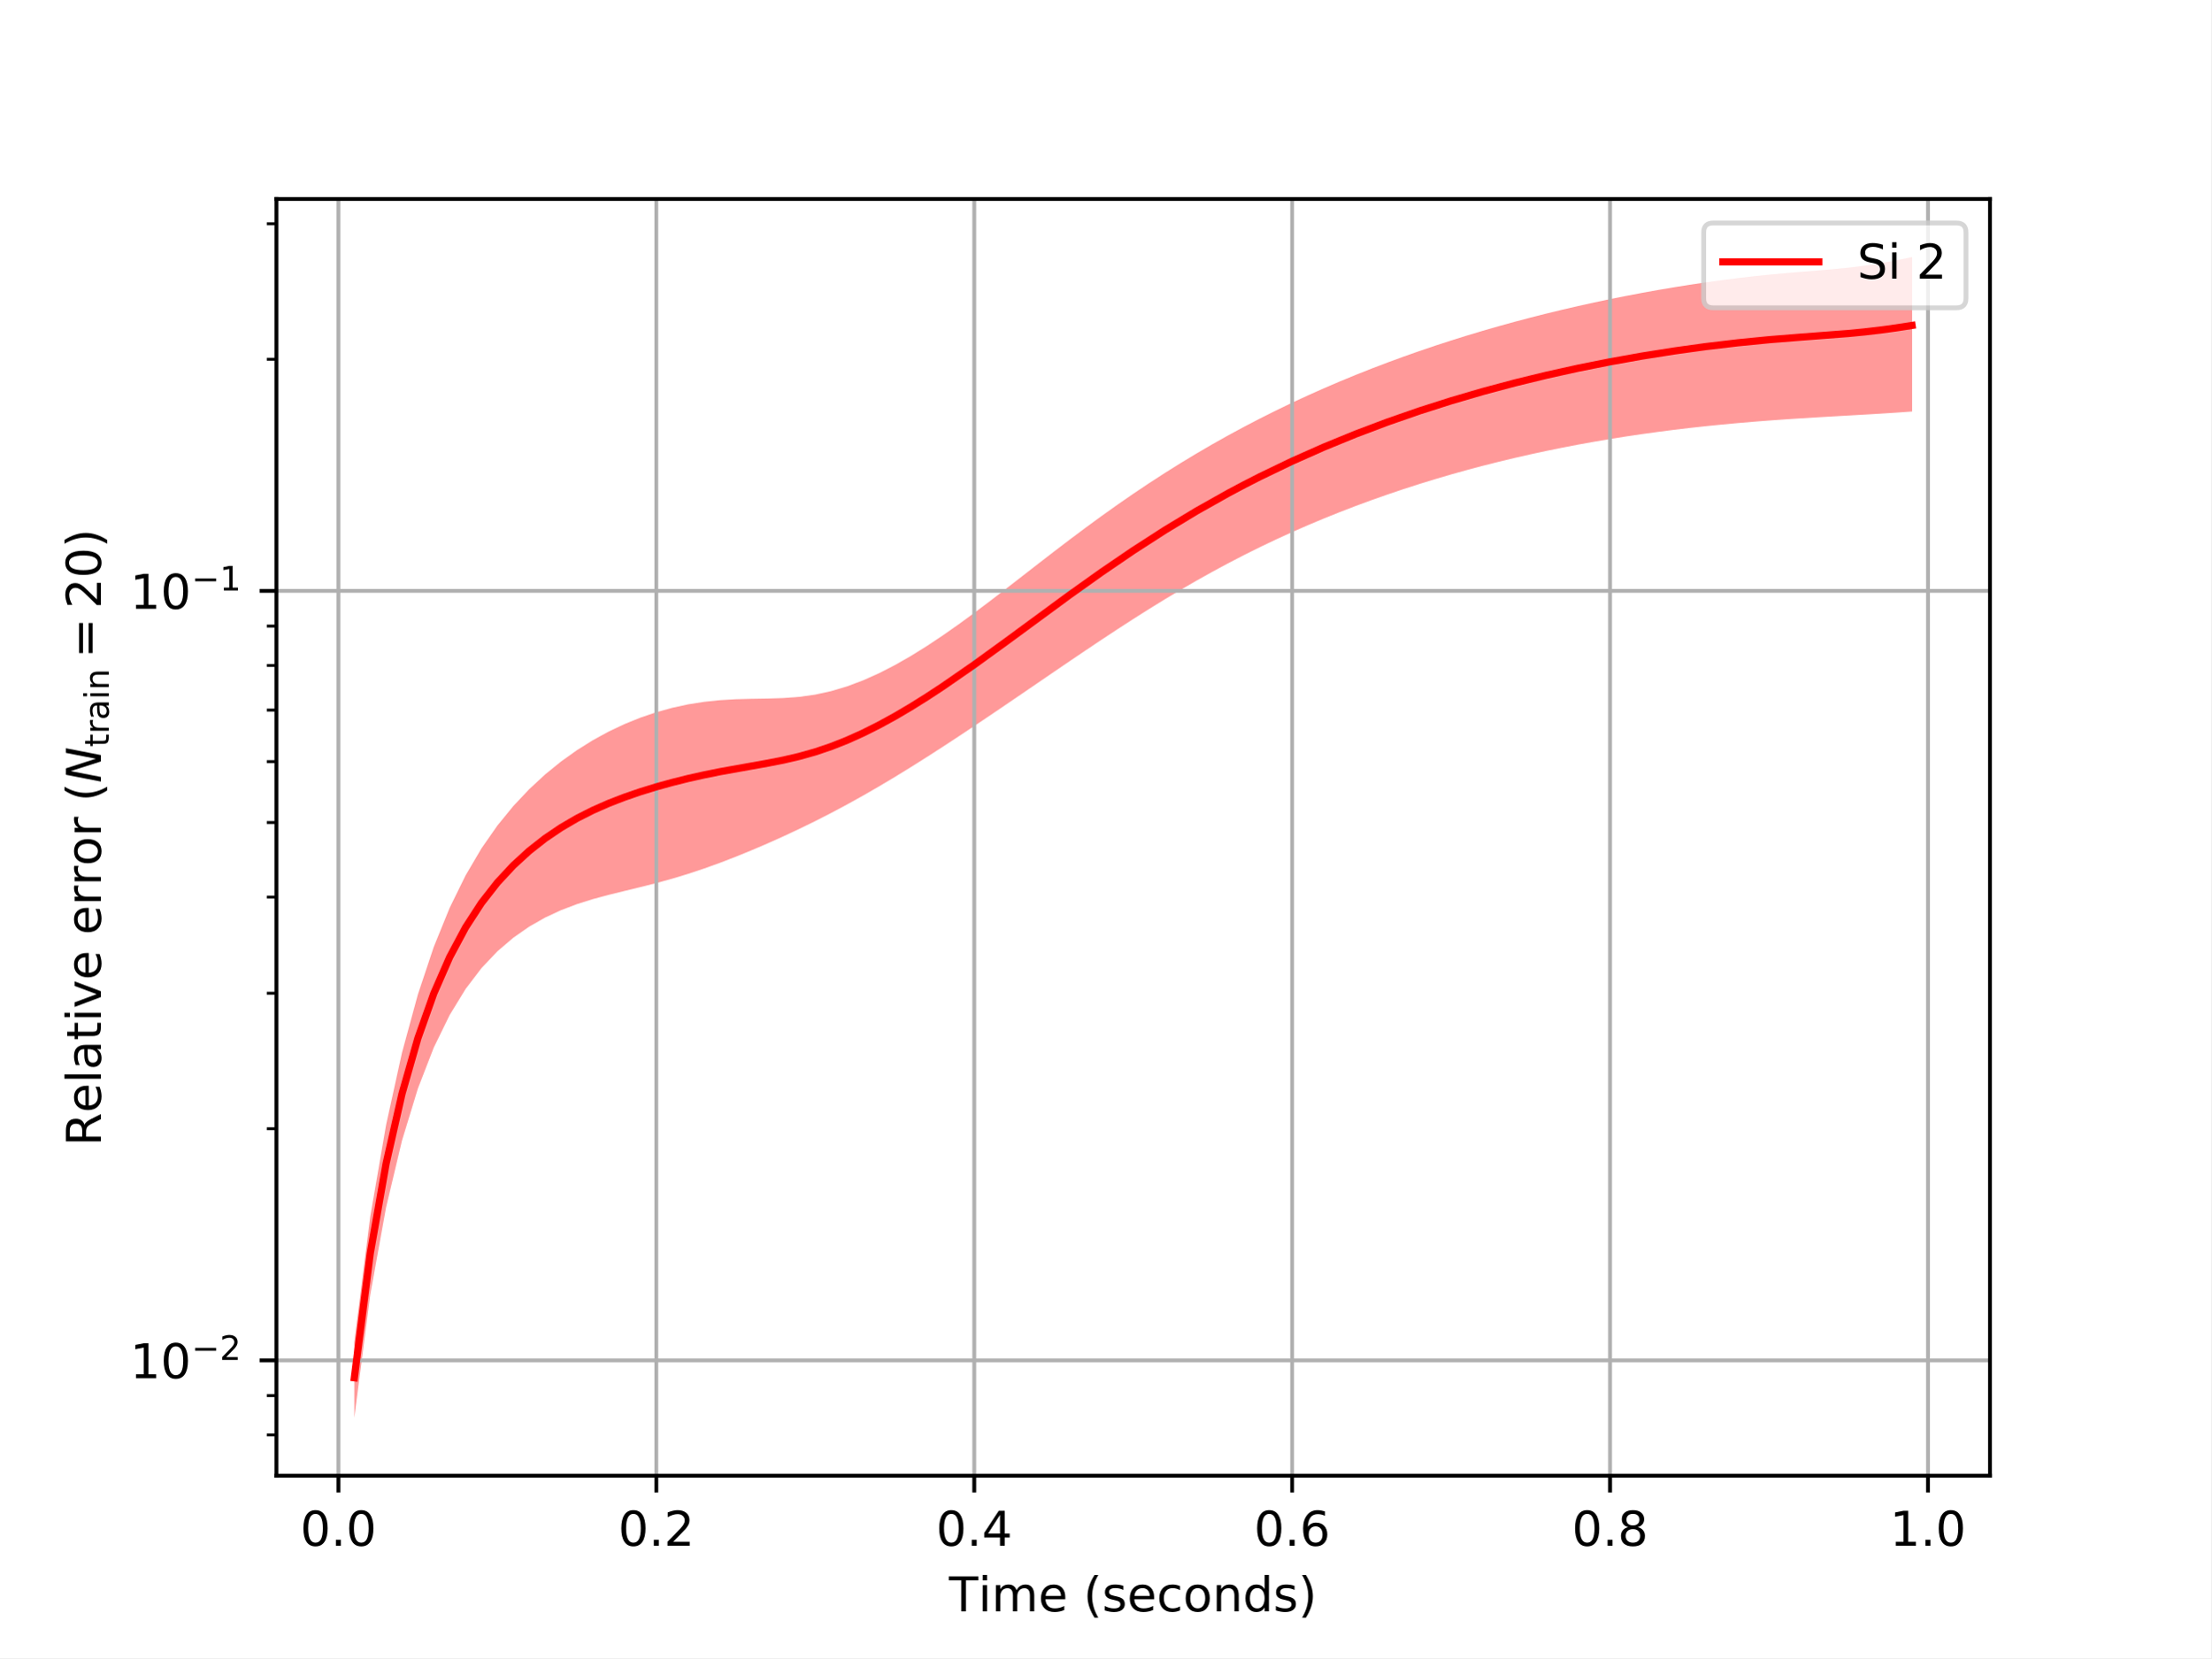
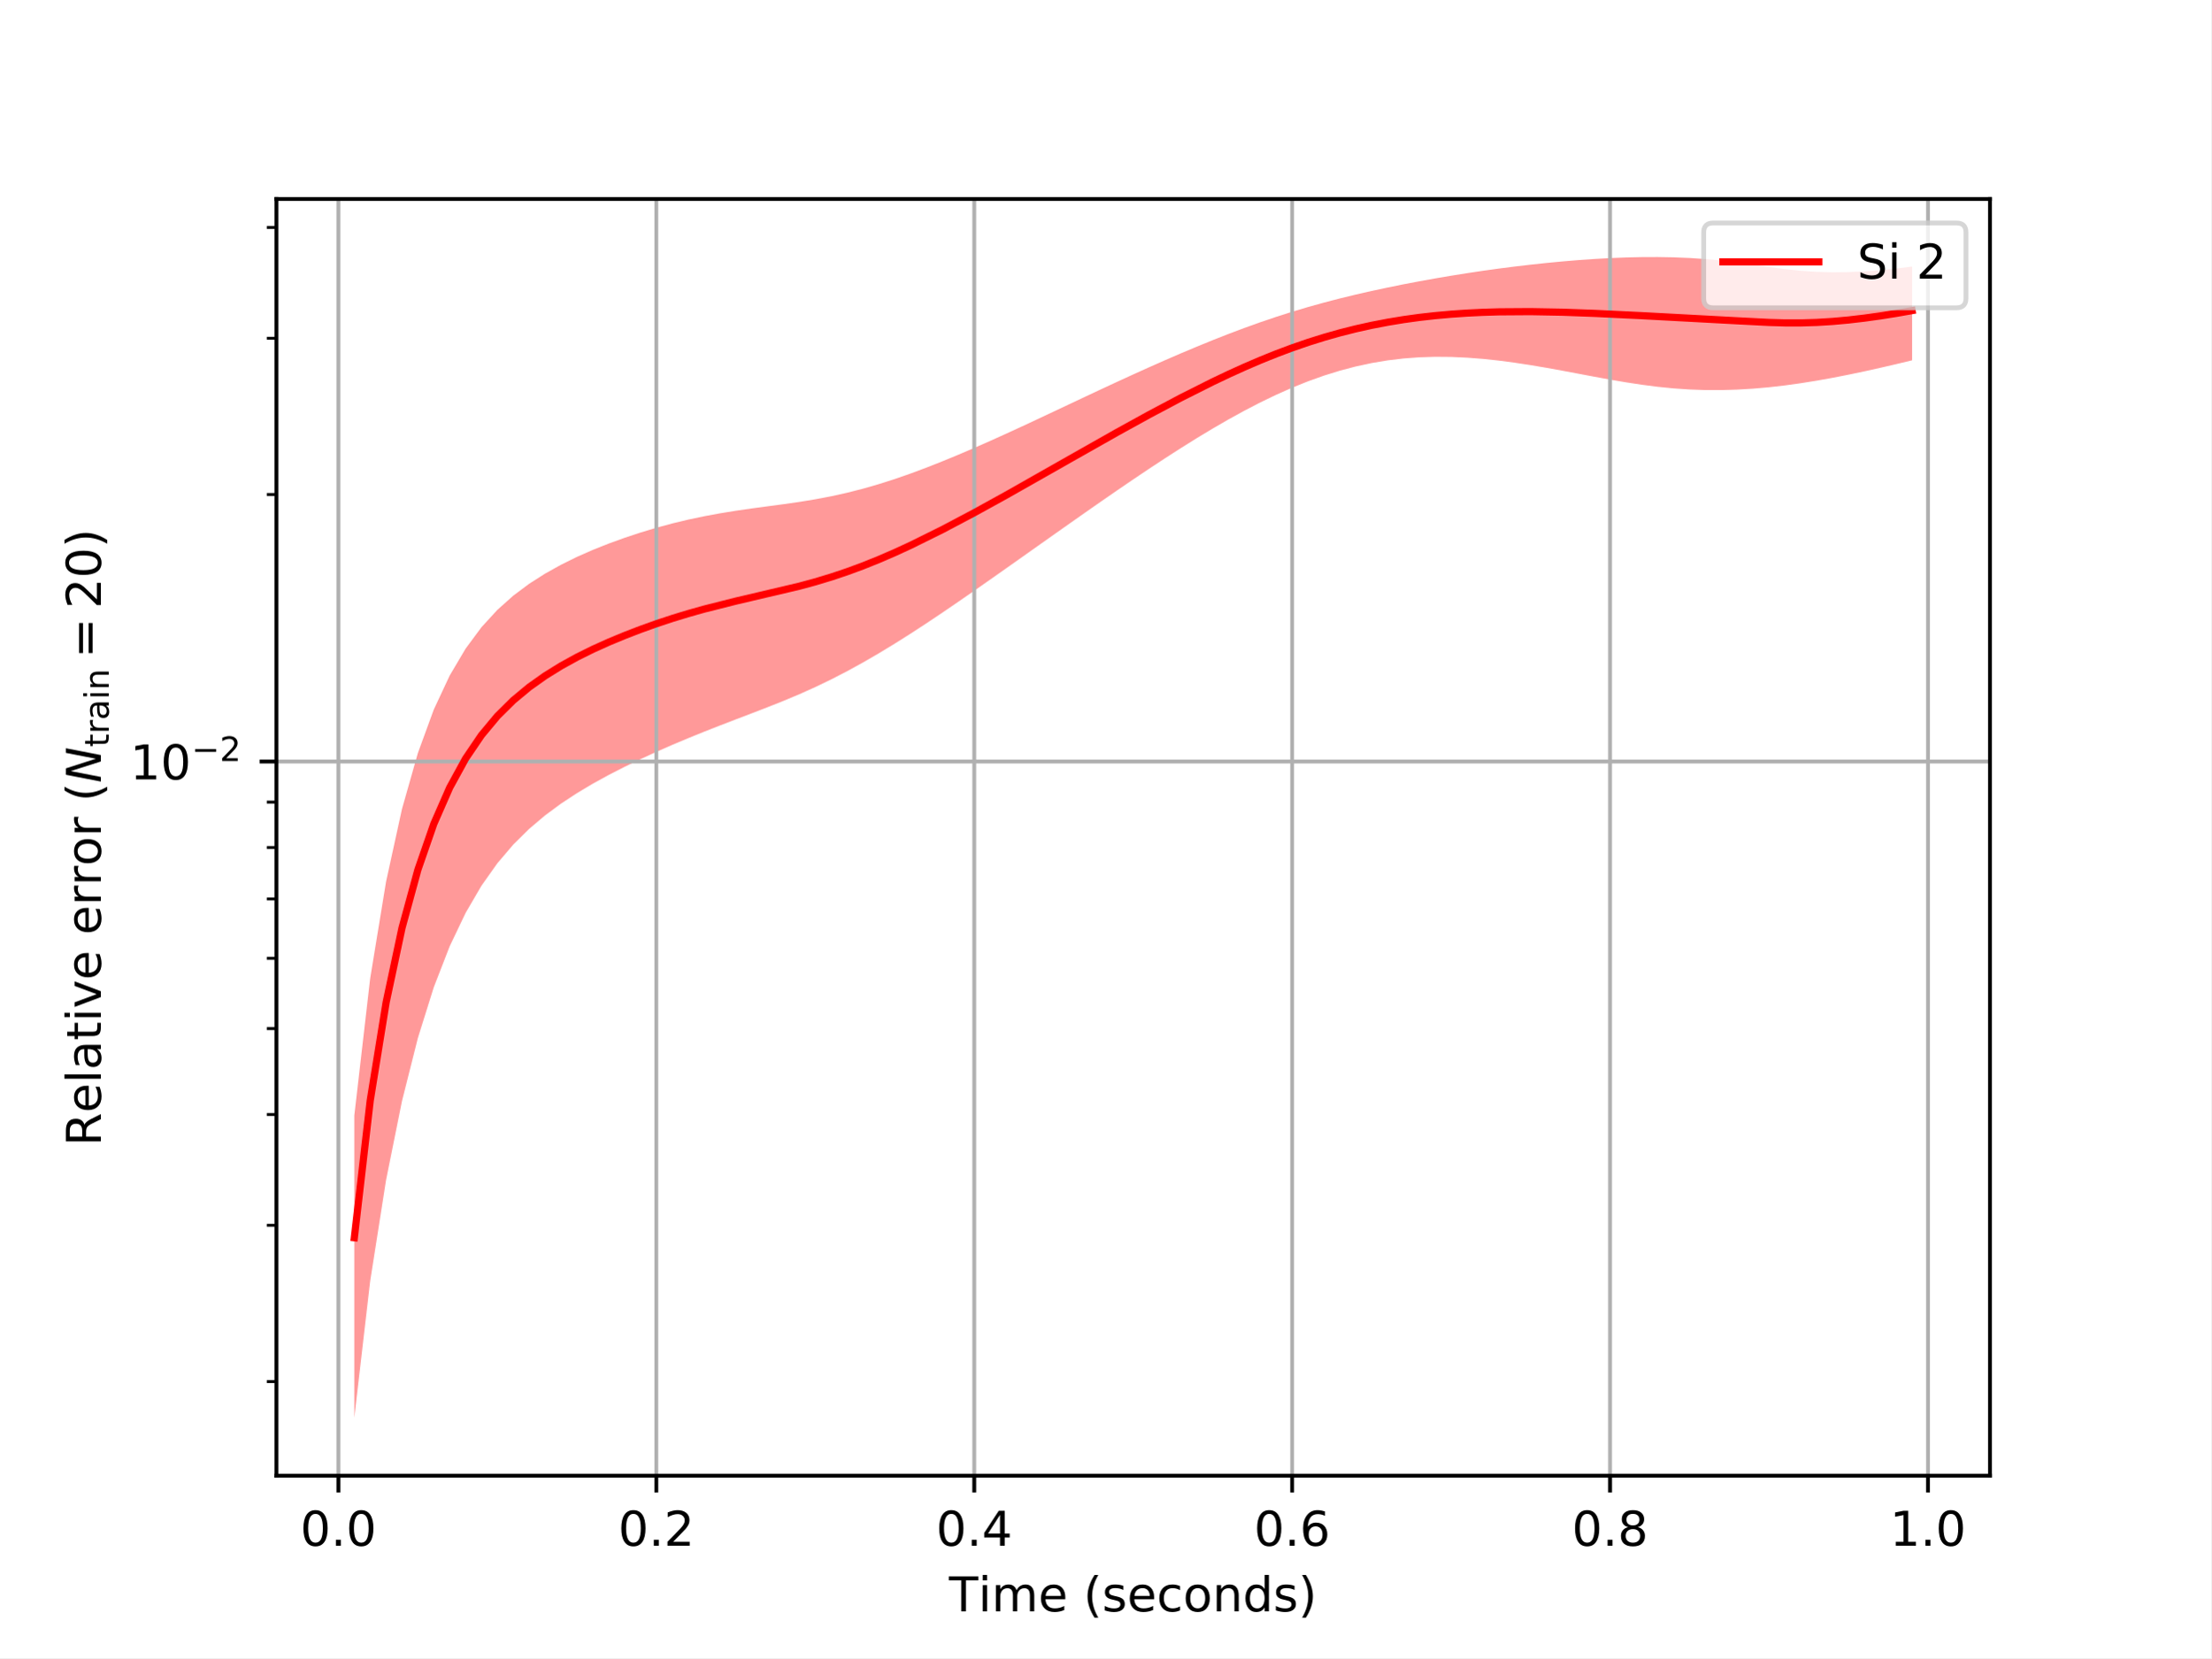
<svg xmlns="http://www.w3.org/2000/svg" xmlns:xlink="http://www.w3.org/1999/xlink" height="345.6pt" version="1.1" viewBox="0 0 460.8 345.6" width="460.8pt">
  <defs>
    <style type="text/css">
*{stroke-linecap:butt;stroke-linejoin:round;white-space:pre;}
  </style>
  </defs>
  <g id="figure_1">
    <g id="patch_1">
      <path d="M 0 345.6  L 460.8 345.6  L 460.8 0  L 0 0  z " style="fill:#ffffff;" />
    </g>
    <g id="axes_1">
      <g id="patch_2">
        <path d="M 57.6 307.584  L 414.72 307.584  L 414.72 41.472  L 57.6 41.472  z " style="fill:#ffffff;" />
      </g>
      <g id="PolyCollection_1">
-         <path clip-path="url(#p2fb3f6f9aa)" d="M 73.833 279.749  L 73.833 295.488  L 77.146 269.905  L 80.458 251.639  L 83.771 237.735  L 87.084 226.886  L 90.397 218.342  L 93.71 211.561  L 97.022 206.141  L 100.335 201.789  L 103.648 198.292  L 106.961 195.46  L 110.274 193.146  L 113.586 191.258  L 116.899 189.717  L 120.212 188.457  L 123.525 187.412  L 126.838 186.519  L 130.15 185.703  L 133.463 184.899  L 136.776 184.058  L 140.089 183.145  L 143.402 182.141  L 146.714 181.039  L 150.027 179.844  L 153.34 178.566  L 156.653 177.213  L 159.966 175.794  L 163.278 174.309  L 166.591 172.757  L 169.904 171.137  L 173.217 169.444  L 176.53 167.677  L 179.842 165.838  L 183.155 163.928  L 186.468 161.953  L 189.781 159.917  L 193.094 157.829  L 196.406 155.697  L 199.719 153.527  L 203.032 151.326  L 206.345 149.1  L 209.658 146.855  L 212.97 144.598  L 216.283 142.333  L 219.596 140.069  L 222.909 137.814  L 226.222 135.574  L 229.534 133.358  L 232.847 131.174  L 236.16 129.03  L 239.473 126.933  L 242.786 124.891  L 246.098 122.909  L 249.411 120.99  L 252.724 119.139  L 256.037 117.356  L 259.35 115.642  L 262.662 113.995  L 265.975 112.416  L 269.288 110.902  L 272.601 109.451  L 275.914 108.061  L 279.226 106.73  L 282.539 105.455  L 285.852 104.234  L 289.165 103.066  L 292.478 101.949  L 295.79 100.881  L 299.103 99.861  L 302.416 98.888  L 305.729 97.961  L 309.042 97.079  L 312.354 96.241  L 315.667 95.445  L 318.98 94.69  L 322.293 93.976  L 325.606 93.301  L 328.918 92.664  L 332.231 92.065  L 335.544 91.502  L 338.857 90.974  L 342.17 90.481  L 345.482 90.022  L 348.795 89.596  L 352.108 89.2  L 355.421 88.836  L 358.734 88.5  L 362.046 88.192  L 365.359 87.909  L 368.672 87.65  L 371.985 87.413  L 375.298 87.193  L 378.61 86.989  L 381.923 86.795  L 385.236 86.606  L 388.549 86.416  L 391.862 86.219  L 395.174 86.006  L 398.487 85.768  L 398.487 53.568  L 398.487 53.568  L 395.174 54.257  L 391.862 54.866  L 388.549 55.377  L 385.236 55.788  L 381.923 56.117  L 378.61 56.395  L 375.298 56.659  L 371.985 56.937  L 368.672 57.246  L 365.359 57.592  L 362.046 57.976  L 358.734 58.399  L 355.421 58.859  L 352.108 59.354  L 348.795 59.885  L 345.482 60.449  L 342.17 61.047  L 338.857 61.678  L 335.544 62.343  L 332.231 63.042  L 328.918 63.776  L 325.606 64.544  L 322.293 65.348  L 318.98 66.188  L 315.667 67.065  L 312.354 67.981  L 309.042 68.936  L 305.729 69.931  L 302.416 70.967  L 299.103 72.047  L 295.79 73.17  L 292.478 74.339  L 289.165 75.555  L 285.852 76.819  L 282.539 78.134  L 279.226 79.5  L 275.914 80.921  L 272.601 82.398  L 269.288 83.933  L 265.975 85.529  L 262.662 87.187  L 259.35 88.91  L 256.037 90.699  L 252.724 92.557  L 249.411 94.486  L 246.098 96.486  L 242.786 98.56  L 239.473 100.706  L 236.16 102.926  L 232.847 105.217  L 229.534 107.577  L 226.222 110  L 222.909 112.48  L 219.596 115.006  L 216.283 117.565  L 212.97 120.139  L 209.658 122.709  L 206.345 125.254  L 203.032 127.748  L 199.719 130.167  L 196.406 132.489  L 193.094 134.69  L 189.781 136.748  L 186.468 138.637  L 183.155 140.333  L 179.842 141.814  L 176.53 143.06  L 173.217 144.051  L 169.904 144.775  L 166.591 145.241  L 163.278 145.491  L 159.966 145.598  L 156.653 145.652  L 153.34 145.742  L 150.027 145.937  L 146.714 146.283  L 143.402 146.81  L 140.089 147.53  L 136.776 148.449  L 133.463 149.575  L 130.15 150.916  L 126.838 152.483  L 123.525 154.294  L 120.212 156.37  L 116.899 158.736  L 113.586 161.43  L 110.274 164.502  L 106.961 168.017  L 103.648 172.078  L 100.335 176.831  L 97.022 182.467  L 93.71 189.213  L 90.397 197.36  L 87.084 207.272  L 83.771 219.411  L 80.458 234.456  L 77.146 253.635  L 73.833 279.749  z " style="fill:#ff0000;fill-opacity:0.4;" />
+         <path clip-path="url(#p0aaa72777e)" d="M 73.833 232.53  L 73.833 295.488  L 77.146 266.995  L 80.458 245.926  L 83.771 229.491  L 87.084 216.347  L 90.397 205.775  L 93.71 197.239  L 97.022 190.296  L 100.335 184.613  L 103.648 179.931  L 106.961 176.04  L 110.274 172.764  L 113.586 169.958  L 116.899 167.51  L 120.212 165.329  L 123.525 163.351  L 126.838 161.532  L 130.15 159.834  L 133.463 158.233  L 136.776 156.71  L 140.089 155.257  L 143.402 153.864  L 146.714 152.52  L 150.027 151.218  L 153.34 149.944  L 156.653 148.679  L 159.966 147.402  L 163.278 146.083  L 166.591 144.692  L 169.904 143.206  L 173.217 141.61  L 176.53 139.901  L 179.842 138.082  L 183.155 136.161  L 186.468 134.15  L 189.781 132.058  L 193.094 129.897  L 196.406 127.68  L 199.719 125.417  L 203.032 123.123  L 206.345 120.805  L 209.658 118.473  L 212.97 116.134  L 216.283 113.791  L 219.596 111.449  L 222.909 109.111  L 226.222 106.785  L 229.534 104.474  L 232.847 102.185  L 236.16 99.926  L 239.473 97.701  L 242.786 95.52  L 246.098 93.391  L 249.411 91.322  L 252.724 89.325  L 256.037 87.409  L 259.35 85.586  L 262.662 83.87  L 265.975 82.272  L 269.288 80.803  L 272.601 79.472  L 275.914 78.288  L 279.226 77.256  L 282.539 76.383  L 285.852 75.669  L 289.165 75.114  L 292.478 74.715  L 295.79 74.467  L 299.103 74.363  L 302.416 74.392  L 305.729 74.542  L 309.042 74.801  L 312.354 75.156  L 315.667 75.594  L 318.98 76.1  L 322.293 76.661  L 325.606 77.262  L 328.918 77.885  L 332.231 78.511  L 335.544 79.118  L 338.857 79.685  L 342.17 80.191  L 345.482 80.618  L 348.795 80.951  L 352.108 81.178  L 355.421 81.295  L 358.734 81.301  L 362.046 81.202  L 365.359 81.004  L 368.672 80.711  L 371.985 80.331  L 375.298 79.869  L 378.61 79.336  L 381.923 78.741  L 385.236 78.091  L 388.549 77.395  L 391.862 76.66  L 395.174 75.891  L 398.487 75.095  L 398.487 55.556  L 398.487 55.556  L 395.174 55.971  L 391.862 56.31  L 388.549 56.561  L 385.236 56.712  L 381.923 56.748  L 378.61 56.657  L 375.298 56.433  L 371.985 56.083  L 368.672 55.639  L 365.359 55.156  L 362.046 54.695  L 358.734 54.299  L 355.421 53.988  L 352.108 53.765  L 348.795 53.627  L 345.482 53.568  L 342.17 53.58  L 338.857 53.655  L 335.544 53.789  L 332.231 53.976  L 328.918 54.211  L 325.606 54.489  L 322.293 54.806  L 318.98 55.16  L 315.667 55.55  L 312.354 55.976  L 309.042 56.437  L 305.729 56.934  L 302.416 57.464  L 299.103 58.028  L 295.79 58.625  L 292.478 59.258  L 289.165 59.928  L 285.852 60.639  L 282.539 61.395  L 279.226 62.202  L 275.914 63.065  L 272.601 63.989  L 269.288 64.978  L 265.975 66.034  L 262.662 67.157  L 259.35 68.345  L 256.037 69.594  L 252.724 70.897  L 249.411 72.249  L 246.098 73.645  L 242.786 75.08  L 239.473 76.547  L 236.16 78.043  L 232.847 79.562  L 229.534 81.1  L 226.222 82.653  L 222.909 84.214  L 219.596 85.777  L 216.283 87.334  L 212.97 88.879  L 209.658 90.403  L 206.345 91.899  L 203.032 93.359  L 199.719 94.776  L 196.406 96.143  L 193.094 97.451  L 189.781 98.689  L 186.468 99.843  L 183.155 100.901  L 179.842 101.855  L 176.53 102.699  L 173.217 103.434  L 169.904 104.065  L 166.591 104.609  L 163.278 105.086  L 159.966 105.528  L 156.653 105.971  L 153.34 106.452  L 150.027 106.994  L 146.714 107.607  L 143.402 108.306  L 140.089 109.102  L 136.776 110.002  L 133.463 111.002  L 130.15 112.1  L 126.838 113.299  L 123.525 114.617  L 120.212 116.08  L 116.899 117.717  L 113.586 119.562  L 110.274 121.676  L 106.961 124.152  L 103.648 127.114  L 100.335 130.729  L 97.022 135.205  L 93.71 140.81  L 90.397 147.898  L 87.084 156.953  L 83.771 168.61  L 80.458 183.738  L 77.146 203.906  L 73.833 232.53  z " style="fill:#ff0000;fill-opacity:0.4;" />
      </g>
      <g id="matplotlib.axis_1">
        <g id="xtick_1">
          <g id="line2d_1">
-             <path clip-path="url(#p2fb3f6f9aa)" d="M 70.52 307.584  L 70.52 41.472  " style="fill:none;stroke:#b0b0b0;stroke-linecap:square;stroke-width:0.8;" />
+             <path clip-path="url(#p0aaa72777e)" d="M 70.52 307.584  L 70.52 41.472  " style="fill:none;stroke:#b0b0b0;stroke-linecap:square;stroke-width:0.8;" />
          </g>
          <g id="line2d_2">
            <defs>
-               <path d="M 0 0  L 0 3.5  " id="mf5ecfab00b" style="stroke:#000000;stroke-width:0.8;" />
-             </defs>
-             <g>
-               <use style="stroke:#000000;stroke-width:0.8;" x="70.52" xlink:href="#mf5ecfab00b" y="307.584" />
+               <path d="M 0 0  L 0 3.5  " id="mc1d7252795" style="stroke:#000000;stroke-width:0.8;" />
+             </defs>
+             <g>
+               <use style="stroke:#000000;stroke-width:0.8;" x="70.52" xlink:href="#mc1d7252795" y="307.584" />
            </g>
          </g>
          <g id="text_1">
            <defs>
              <path d="M 31.781 66.406  Q 24.172 66.406 20.328 58.906  Q 16.5 51.422 16.5 36.375  Q 16.5 21.391 20.328 13.891  Q 24.172 6.391 31.781 6.391  Q 39.453 6.391 43.281 13.891  Q 47.125 21.391 47.125 36.375  Q 47.125 51.422 43.281 58.906  Q 39.453 66.406 31.781 66.406  z M 31.781 74.219  Q 44.047 74.219 50.516 64.516  Q 56.984 54.828 56.984 36.375  Q 56.984 17.969 50.516 8.266  Q 44.047 -1.422 31.781 -1.422  Q 19.531 -1.422 13.062 8.266  Q 6.594 17.969 6.594 36.375  Q 6.594 54.828 13.062 64.516  Q 19.531 74.219 31.781 74.219  z " id="DejaVuSans-48" />
              <path d="M 10.688 12.406  L 21 12.406  L 21 0  L 10.688 0  z " id="DejaVuSans-46" />
            </defs>
            <g transform="translate(62.56836 322.1824)scale(0.1 -0.1)">
              <use xlink:href="#DejaVuSans-48" />
              <use x="63.623" xlink:href="#DejaVuSans-46" />
              <use x="95.41" xlink:href="#DejaVuSans-48" />
            </g>
          </g>
        </g>
        <g id="xtick_2">
          <g id="line2d_3">
-             <path clip-path="url(#p2fb3f6f9aa)" d="M 136.776 307.584  L 136.776 41.472  " style="fill:none;stroke:#b0b0b0;stroke-linecap:square;stroke-width:0.8;" />
+             <path clip-path="url(#p0aaa72777e)" d="M 136.776 307.584  L 136.776 41.472  " style="fill:none;stroke:#b0b0b0;stroke-linecap:square;stroke-width:0.8;" />
          </g>
          <g id="line2d_4">
            <g>
-               <use style="stroke:#000000;stroke-width:0.8;" x="136.776" xlink:href="#mf5ecfab00b" y="307.584" />
+               <use style="stroke:#000000;stroke-width:0.8;" x="136.776" xlink:href="#mc1d7252795" y="307.584" />
            </g>
          </g>
          <g id="text_2">
            <defs>
              <path d="M 19.188 8.297  L 53.609 8.297  L 53.609 0  L 7.328 0  L 7.328 8.297  Q 12.938 14.109 22.625 23.891  Q 32.328 33.688 34.812 36.531  Q 39.547 41.844 41.422 45.531  Q 43.312 49.219 43.312 52.781  Q 43.312 58.594 39.234 62.25  Q 35.156 65.922 28.609 65.922  Q 23.969 65.922 18.812 64.312  Q 13.672 62.703 7.812 59.422  L 7.812 69.391  Q 13.766 71.781 18.938 73  Q 24.125 74.219 28.422 74.219  Q 39.75 74.219 46.484 68.547  Q 53.219 62.891 53.219 53.422  Q 53.219 48.922 51.531 44.891  Q 49.859 40.875 45.406 35.406  Q 44.188 33.984 37.641 27.219  Q 31.109 20.453 19.188 8.297  z " id="DejaVuSans-50" />
            </defs>
            <g transform="translate(128.8244 322.1824)scale(0.1 -0.1)">
              <use xlink:href="#DejaVuSans-48" />
              <use x="63.623" xlink:href="#DejaVuSans-46" />
              <use x="95.41" xlink:href="#DejaVuSans-50" />
            </g>
          </g>
        </g>
        <g id="xtick_3">
          <g id="line2d_5">
-             <path clip-path="url(#p2fb3f6f9aa)" d="M 203.032 307.584  L 203.032 41.472  " style="fill:none;stroke:#b0b0b0;stroke-linecap:square;stroke-width:0.8;" />
+             <path clip-path="url(#p0aaa72777e)" d="M 203.032 307.584  L 203.032 41.472  " style="fill:none;stroke:#b0b0b0;stroke-linecap:square;stroke-width:0.8;" />
          </g>
          <g id="line2d_6">
            <g>
-               <use style="stroke:#000000;stroke-width:0.8;" x="203.032" xlink:href="#mf5ecfab00b" y="307.584" />
+               <use style="stroke:#000000;stroke-width:0.8;" x="203.032" xlink:href="#mc1d7252795" y="307.584" />
            </g>
          </g>
          <g id="text_3">
            <defs>
              <path d="M 37.797 64.312  L 12.891 25.391  L 37.797 25.391  z M 35.203 72.906  L 47.609 72.906  L 47.609 25.391  L 58.016 25.391  L 58.016 17.188  L 47.609 17.188  L 47.609 0  L 37.797 0  L 37.797 17.188  L 4.891 17.188  L 4.891 26.703  z " id="DejaVuSans-52" />
            </defs>
            <g transform="translate(195.0804 322.1824)scale(0.1 -0.1)">
              <use xlink:href="#DejaVuSans-48" />
              <use x="63.623" xlink:href="#DejaVuSans-46" />
              <use x="95.41" xlink:href="#DejaVuSans-52" />
            </g>
          </g>
        </g>
        <g id="xtick_4">
          <g id="line2d_7">
-             <path clip-path="url(#p2fb3f6f9aa)" d="M 269.288 307.584  L 269.288 41.472  " style="fill:none;stroke:#b0b0b0;stroke-linecap:square;stroke-width:0.8;" />
+             <path clip-path="url(#p0aaa72777e)" d="M 269.288 307.584  L 269.288 41.472  " style="fill:none;stroke:#b0b0b0;stroke-linecap:square;stroke-width:0.8;" />
          </g>
          <g id="line2d_8">
            <g>
-               <use style="stroke:#000000;stroke-width:0.8;" x="269.288" xlink:href="#mf5ecfab00b" y="307.584" />
+               <use style="stroke:#000000;stroke-width:0.8;" x="269.288" xlink:href="#mc1d7252795" y="307.584" />
            </g>
          </g>
          <g id="text_4">
            <defs>
              <path d="M 33.016 40.375  Q 26.375 40.375 22.484 35.828  Q 18.609 31.297 18.609 23.391  Q 18.609 15.531 22.484 10.953  Q 26.375 6.391 33.016 6.391  Q 39.656 6.391 43.531 10.953  Q 47.406 15.531 47.406 23.391  Q 47.406 31.297 43.531 35.828  Q 39.656 40.375 33.016 40.375  z M 52.594 71.297  L 52.594 62.312  Q 48.875 64.062 45.094 64.984  Q 41.312 65.922 37.594 65.922  Q 27.828 65.922 22.672 59.328  Q 17.531 52.734 16.797 39.406  Q 19.672 43.656 24.016 45.922  Q 28.375 48.188 33.594 48.188  Q 44.578 48.188 50.953 41.516  Q 57.328 34.859 57.328 23.391  Q 57.328 12.156 50.688 5.359  Q 44.047 -1.422 33.016 -1.422  Q 20.359 -1.422 13.672 8.266  Q 6.984 17.969 6.984 36.375  Q 6.984 53.656 15.188 63.938  Q 23.391 74.219 37.203 74.219  Q 40.922 74.219 44.703 73.484  Q 48.484 72.75 52.594 71.297  z " id="DejaVuSans-54" />
            </defs>
            <g transform="translate(261.3365 322.1824)scale(0.1 -0.1)">
              <use xlink:href="#DejaVuSans-48" />
              <use x="63.623" xlink:href="#DejaVuSans-46" />
              <use x="95.41" xlink:href="#DejaVuSans-54" />
            </g>
          </g>
        </g>
        <g id="xtick_5">
          <g id="line2d_9">
-             <path clip-path="url(#p2fb3f6f9aa)" d="M 335.544 307.584  L 335.544 41.472  " style="fill:none;stroke:#b0b0b0;stroke-linecap:square;stroke-width:0.8;" />
+             <path clip-path="url(#p0aaa72777e)" d="M 335.544 307.584  L 335.544 41.472  " style="fill:none;stroke:#b0b0b0;stroke-linecap:square;stroke-width:0.8;" />
          </g>
          <g id="line2d_10">
            <g>
-               <use style="stroke:#000000;stroke-width:0.8;" x="335.544" xlink:href="#mf5ecfab00b" y="307.584" />
+               <use style="stroke:#000000;stroke-width:0.8;" x="335.544" xlink:href="#mc1d7252795" y="307.584" />
            </g>
          </g>
          <g id="text_5">
            <defs>
              <path d="M 31.781 34.625  Q 24.75 34.625 20.719 30.859  Q 16.703 27.094 16.703 20.516  Q 16.703 13.922 20.719 10.156  Q 24.75 6.391 31.781 6.391  Q 38.812 6.391 42.859 10.172  Q 46.922 13.969 46.922 20.516  Q 46.922 27.094 42.891 30.859  Q 38.875 34.625 31.781 34.625  z M 21.922 38.812  Q 15.578 40.375 12.031 44.719  Q 8.5 49.078 8.5 55.328  Q 8.5 64.062 14.719 69.141  Q 20.953 74.219 31.781 74.219  Q 42.672 74.219 48.875 69.141  Q 55.078 64.062 55.078 55.328  Q 55.078 49.078 51.531 44.719  Q 48 40.375 41.703 38.812  Q 48.828 37.156 52.797 32.312  Q 56.781 27.484 56.781 20.516  Q 56.781 9.906 50.312 4.234  Q 43.844 -1.422 31.781 -1.422  Q 19.734 -1.422 13.25 4.234  Q 6.781 9.906 6.781 20.516  Q 6.781 27.484 10.781 32.312  Q 14.797 37.156 21.922 38.812  z M 18.312 54.391  Q 18.312 48.734 21.844 45.562  Q 25.391 42.391 31.781 42.391  Q 38.141 42.391 41.719 45.562  Q 45.312 48.734 45.312 54.391  Q 45.312 60.062 41.719 63.234  Q 38.141 66.406 31.781 66.406  Q 25.391 66.406 21.844 63.234  Q 18.312 60.062 18.312 54.391  z " id="DejaVuSans-56" />
            </defs>
            <g transform="translate(327.5925 322.1824)scale(0.1 -0.1)">
              <use xlink:href="#DejaVuSans-48" />
              <use x="63.623" xlink:href="#DejaVuSans-46" />
              <use x="95.41" xlink:href="#DejaVuSans-56" />
            </g>
          </g>
        </g>
        <g id="xtick_6">
          <g id="line2d_11">
-             <path clip-path="url(#p2fb3f6f9aa)" d="M 401.8 307.584  L 401.8 41.472  " style="fill:none;stroke:#b0b0b0;stroke-linecap:square;stroke-width:0.8;" />
+             <path clip-path="url(#p0aaa72777e)" d="M 401.8 307.584  L 401.8 41.472  " style="fill:none;stroke:#b0b0b0;stroke-linecap:square;stroke-width:0.8;" />
          </g>
          <g id="line2d_12">
            <g>
-               <use style="stroke:#000000;stroke-width:0.8;" x="401.8" xlink:href="#mf5ecfab00b" y="307.584" />
+               <use style="stroke:#000000;stroke-width:0.8;" x="401.8" xlink:href="#mc1d7252795" y="307.584" />
            </g>
          </g>
          <g id="text_6">
            <defs>
              <path d="M 12.406 8.297  L 28.516 8.297  L 28.516 63.922  L 10.984 60.406  L 10.984 69.391  L 28.422 72.906  L 38.281 72.906  L 38.281 8.297  L 54.391 8.297  L 54.391 0  L 12.406 0  z " id="DejaVuSans-49" />
            </defs>
            <g transform="translate(393.8485 322.1824)scale(0.1 -0.1)">
              <use xlink:href="#DejaVuSans-49" />
              <use x="63.623" xlink:href="#DejaVuSans-46" />
              <use x="95.41" xlink:href="#DejaVuSans-48" />
            </g>
          </g>
        </g>
        <g id="text_7">
          <defs>
            <path d="M -0.297 72.906  L 61.375 72.906  L 61.375 64.594  L 35.5 64.594  L 35.5 0  L 25.594 0  L 25.594 64.594  L -0.297 64.594  z " id="DejaVuSans-84" />
            <path d="M 9.422 54.688  L 18.406 54.688  L 18.406 0  L 9.422 0  z M 9.422 75.984  L 18.406 75.984  L 18.406 64.594  L 9.422 64.594  z " id="DejaVuSans-105" />
            <path d="M 52 44.188  Q 55.375 50.25 60.062 53.125  Q 64.75 56 71.094 56  Q 79.641 56 84.281 50.016  Q 88.922 44.047 88.922 33.016  L 88.922 0  L 79.891 0  L 79.891 32.719  Q 79.891 40.578 77.094 44.375  Q 74.312 48.188 68.609 48.188  Q 61.625 48.188 57.562 43.547  Q 53.516 38.922 53.516 30.906  L 53.516 0  L 44.484 0  L 44.484 32.719  Q 44.484 40.625 41.703 44.406  Q 38.922 48.188 33.109 48.188  Q 26.219 48.188 22.156 43.531  Q 18.109 38.875 18.109 30.906  L 18.109 0  L 9.078 0  L 9.078 54.688  L 18.109 54.688  L 18.109 46.188  Q 21.188 51.219 25.484 53.609  Q 29.781 56 35.688 56  Q 41.656 56 45.828 52.969  Q 50 49.953 52 44.188  z " id="DejaVuSans-109" />
            <path d="M 56.203 29.594  L 56.203 25.203  L 14.891 25.203  Q 15.484 15.922 20.484 11.062  Q 25.484 6.203 34.422 6.203  Q 39.594 6.203 44.453 7.469  Q 49.312 8.734 54.109 11.281  L 54.109 2.781  Q 49.266 0.734 44.188 -0.344  Q 39.109 -1.422 33.891 -1.422  Q 20.797 -1.422 13.156 6.188  Q 5.516 13.812 5.516 26.812  Q 5.516 40.234 12.766 48.109  Q 20.016 56 32.328 56  Q 43.359 56 49.781 48.891  Q 56.203 41.797 56.203 29.594  z M 47.219 32.234  Q 47.125 39.594 43.094 43.984  Q 39.062 48.391 32.422 48.391  Q 24.906 48.391 20.391 44.141  Q 15.875 39.891 15.188 32.172  z " id="DejaVuSans-101" />
            <path d="M 31 75.875  Q 24.469 64.656 21.281 53.656  Q 18.109 42.672 18.109 31.391  Q 18.109 20.125 21.312 9.062  Q 24.516 -2 31 -13.188  L 23.188 -13.188  Q 15.875 -1.703 12.234 9.375  Q 8.594 20.453 8.594 31.391  Q 8.594 42.281 12.203 53.312  Q 15.828 64.359 23.188 75.875  z " id="DejaVuSans-40" />
            <path d="M 44.281 53.078  L 44.281 44.578  Q 40.484 46.531 36.375 47.5  Q 32.281 48.484 27.875 48.484  Q 21.188 48.484 17.844 46.438  Q 14.5 44.391 14.5 40.281  Q 14.5 37.156 16.891 35.375  Q 19.281 33.594 26.516 31.984  L 29.594 31.297  Q 39.156 29.25 43.188 25.516  Q 47.219 21.781 47.219 15.094  Q 47.219 7.469 41.188 3.016  Q 35.156 -1.422 24.609 -1.422  Q 20.219 -1.422 15.453 -0.562  Q 10.688 0.297 5.422 2  L 5.422 11.281  Q 10.406 8.688 15.234 7.391  Q 20.062 6.109 24.812 6.109  Q 31.156 6.109 34.562 8.281  Q 37.984 10.453 37.984 14.406  Q 37.984 18.062 35.516 20.016  Q 33.062 21.969 24.703 23.781  L 21.578 24.516  Q 13.234 26.266 9.516 29.906  Q 5.812 33.547 5.812 39.891  Q 5.812 47.609 11.281 51.797  Q 16.75 56 26.812 56  Q 31.781 56 36.172 55.266  Q 40.578 54.547 44.281 53.078  z " id="DejaVuSans-115" />
            <path d="M 48.781 52.594  L 48.781 44.188  Q 44.969 46.297 41.141 47.344  Q 37.312 48.391 33.406 48.391  Q 24.656 48.391 19.812 42.844  Q 14.984 37.312 14.984 27.297  Q 14.984 17.281 19.812 11.734  Q 24.656 6.203 33.406 6.203  Q 37.312 6.203 41.141 7.25  Q 44.969 8.297 48.781 10.406  L 48.781 2.094  Q 45.016 0.344 40.984 -0.531  Q 36.969 -1.422 32.422 -1.422  Q 20.062 -1.422 12.781 6.344  Q 5.516 14.109 5.516 27.297  Q 5.516 40.672 12.859 48.328  Q 20.219 56 33.016 56  Q 37.156 56 41.109 55.141  Q 45.062 54.297 48.781 52.594  z " id="DejaVuSans-99" />
            <path d="M 30.609 48.391  Q 23.391 48.391 19.188 42.75  Q 14.984 37.109 14.984 27.297  Q 14.984 17.484 19.156 11.844  Q 23.344 6.203 30.609 6.203  Q 37.797 6.203 41.984 11.859  Q 46.188 17.531 46.188 27.297  Q 46.188 37.016 41.984 42.703  Q 37.797 48.391 30.609 48.391  z M 30.609 56  Q 42.328 56 49.016 48.375  Q 55.719 40.766 55.719 27.297  Q 55.719 13.875 49.016 6.219  Q 42.328 -1.422 30.609 -1.422  Q 18.844 -1.422 12.172 6.219  Q 5.516 13.875 5.516 27.297  Q 5.516 40.766 12.172 48.375  Q 18.844 56 30.609 56  z " id="DejaVuSans-111" />
            <path d="M 54.891 33.016  L 54.891 0  L 45.906 0  L 45.906 32.719  Q 45.906 40.484 42.875 44.328  Q 39.844 48.188 33.797 48.188  Q 26.516 48.188 22.312 43.547  Q 18.109 38.922 18.109 30.906  L 18.109 0  L 9.078 0  L 9.078 54.688  L 18.109 54.688  L 18.109 46.188  Q 21.344 51.125 25.703 53.562  Q 30.078 56 35.797 56  Q 45.219 56 50.047 50.172  Q 54.891 44.344 54.891 33.016  z " id="DejaVuSans-110" />
            <path d="M 45.406 46.391  L 45.406 75.984  L 54.391 75.984  L 54.391 0  L 45.406 0  L 45.406 8.203  Q 42.578 3.328 38.25 0.953  Q 33.938 -1.422 27.875 -1.422  Q 17.969 -1.422 11.734 6.484  Q 5.516 14.406 5.516 27.297  Q 5.516 40.188 11.734 48.094  Q 17.969 56 27.875 56  Q 33.938 56 38.25 53.625  Q 42.578 51.266 45.406 46.391  z M 14.797 27.297  Q 14.797 17.391 18.875 11.75  Q 22.953 6.109 30.078 6.109  Q 37.203 6.109 41.297 11.75  Q 45.406 17.391 45.406 27.297  Q 45.406 37.203 41.297 42.844  Q 37.203 48.484 30.078 48.484  Q 22.953 48.484 18.875 42.844  Q 14.797 37.203 14.797 27.297  z " id="DejaVuSans-100" />
            <path d="M 8.016 75.875  L 15.828 75.875  Q 23.141 64.359 26.781 53.312  Q 30.422 42.281 30.422 31.391  Q 30.422 20.453 26.781 9.375  Q 23.141 -1.703 15.828 -13.188  L 8.016 -13.188  Q 14.5 -2 17.703 9.062  Q 20.906 20.125 20.906 31.391  Q 20.906 42.672 17.703 53.656  Q 14.5 64.656 8.016 75.875  z " id="DejaVuSans-41" />
          </defs>
          <g transform="translate(197.76 335.8606)scale(0.1 -0.1)">
            <use transform="translate(0 0.015625)" xlink:href="#DejaVuSans-84" />
            <use transform="translate(61.08398 0.015625)" xlink:href="#DejaVuSans-105" />
            <use transform="translate(88.86719 0.015625)" xlink:href="#DejaVuSans-109" />
            <use transform="translate(186.2793 0.015625)" xlink:href="#DejaVuSans-101" />
            <use transform="translate(280.2731 0.015625)" xlink:href="#DejaVuSans-40" />
            <use transform="translate(319.2868 0.015625)" xlink:href="#DejaVuSans-115" />
            <use transform="translate(371.3864 0.015625)" xlink:href="#DejaVuSans-101" />
            <use transform="translate(432.9098 0.015625)" xlink:href="#DejaVuSans-99" />
            <use transform="translate(487.8903 0.015625)" xlink:href="#DejaVuSans-111" />
            <use transform="translate(549.0719 0.015625)" xlink:href="#DejaVuSans-110" />
            <use transform="translate(612.4508 0.015625)" xlink:href="#DejaVuSans-100" />
            <use transform="translate(675.9274 0.015625)" xlink:href="#DejaVuSans-115" />
            <use transform="translate(728.027 0.015625)" xlink:href="#DejaVuSans-41" />
          </g>
        </g>
      </g>
      <g id="matplotlib.axis_2">
        <g id="ytick_1">
          <g id="line2d_13">
-             <path clip-path="url(#p2fb3f6f9aa)" d="M 57.6 283.547  L 414.72 283.547  " style="fill:none;stroke:#b0b0b0;stroke-linecap:square;stroke-width:0.8;" />
+             <path clip-path="url(#p0aaa72777e)" d="M 57.6 158.724  L 414.72 158.724  " style="fill:none;stroke:#b0b0b0;stroke-linecap:square;stroke-width:0.8;" />
          </g>
          <g id="line2d_14">
            <defs>
-               <path d="M 0 0  L -3.5 0  " id="mc74d42ad99" style="stroke:#000000;stroke-width:0.8;" />
-             </defs>
-             <g>
-               <use style="stroke:#000000;stroke-width:0.8;" x="57.6" xlink:href="#mc74d42ad99" y="283.547" />
+               <path d="M 0 0  L -3.5 0  " id="me26e954dc6" style="stroke:#000000;stroke-width:0.8;" />
+             </defs>
+             <g>
+               <use style="stroke:#000000;stroke-width:0.8;" x="57.6" xlink:href="#me26e954dc6" y="158.724" />
            </g>
          </g>
          <g id="text_8">
            <defs>
              <path d="M 10.594 35.5  L 73.188 35.5  L 73.188 27.203  L 10.594 27.203  z " id="DejaVuSans-8722" />
            </defs>
-             <g transform="translate(27.1 287.346)scale(0.1 -0.1)">
+             <g transform="translate(27.1 162.5235)scale(0.1 -0.1)">
              <use transform="translate(0 0.765625)" xlink:href="#DejaVuSans-49" />
              <use transform="translate(63.62305 0.765625)" xlink:href="#DejaVuSans-48" />
              <use transform="translate(128.2031 39.04688)scale(0.7)" xlink:href="#DejaVuSans-8722" />
              <use transform="translate(186.8555 39.04688)scale(0.7)" xlink:href="#DejaVuSans-50" />
            </g>
          </g>
        </g>
        <g id="ytick_2">
          <g id="line2d_15">
-             <path clip-path="url(#p2fb3f6f9aa)" d="M 57.6 123.158  L 414.72 123.158  " style="fill:none;stroke:#b0b0b0;stroke-linecap:square;stroke-width:0.8;" />
-           </g>
+             <defs>
+               <path d="M 0 0  L -2 0  " id="m0626cc8b92" style="stroke:#000000;stroke-width:0.6;" />
+             </defs>
+             <g>
+               <use style="stroke:#000000;stroke-width:0.6;" x="57.6" xlink:href="#m0626cc8b92" y="287.963" />
+             </g>
+           </g>
+         </g>
+         <g id="ytick_3">
          <g id="line2d_16">
            <g>
-               <use style="stroke:#000000;stroke-width:0.8;" x="57.6" xlink:href="#mc74d42ad99" y="123.158" />
-             </g>
-           </g>
-           <g id="text_9">
-             <g transform="translate(27.1 126.9569)scale(0.1 -0.1)">
-               <use transform="translate(0 0.684375)" xlink:href="#DejaVuSans-49" />
-               <use transform="translate(63.62305 0.684375)" xlink:href="#DejaVuSans-48" />
-               <use transform="translate(128.2031 38.96563)scale(0.7)" xlink:href="#DejaVuSans-8722" />
-               <use transform="translate(186.8555 38.96563)scale(0.7)" xlink:href="#DejaVuSans-49" />
-             </g>
-           </g>
-         </g>
-         <g id="ytick_3">
+               <use style="stroke:#000000;stroke-width:0.6;" x="57.6" xlink:href="#m0626cc8b92" y="255.404" />
+             </g>
+           </g>
+         </g>
+         <g id="ytick_4">
          <g id="line2d_17">
-             <defs>
-               <path d="M 0 0  L -2 0  " id="md04e973c0a" style="stroke:#000000;stroke-width:0.6;" />
-             </defs>
-             <g>
-               <use style="stroke:#000000;stroke-width:0.6;" x="57.6" xlink:href="#md04e973c0a" y="299.09" />
-             </g>
-           </g>
-         </g>
-         <g id="ytick_4">
+             <g>
+               <use style="stroke:#000000;stroke-width:0.6;" x="57.6" xlink:href="#m0626cc8b92" y="232.303" />
+             </g>
+           </g>
+         </g>
+         <g id="ytick_5">
          <g id="line2d_18">
            <g>
-               <use style="stroke:#000000;stroke-width:0.6;" x="57.6" xlink:href="#md04e973c0a" y="290.886" />
-             </g>
-           </g>
-         </g>
-         <g id="ytick_5">
+               <use style="stroke:#000000;stroke-width:0.6;" x="57.6" xlink:href="#m0626cc8b92" y="214.385" />
+             </g>
+           </g>
+         </g>
+         <g id="ytick_6">
          <g id="line2d_19">
            <g>
-               <use style="stroke:#000000;stroke-width:0.6;" x="57.6" xlink:href="#md04e973c0a" y="235.265" />
-             </g>
-           </g>
-         </g>
-         <g id="ytick_6">
+               <use style="stroke:#000000;stroke-width:0.6;" x="57.6" xlink:href="#m0626cc8b92" y="199.744" />
+             </g>
+           </g>
+         </g>
+         <g id="ytick_7">
          <g id="line2d_20">
            <g>
-               <use style="stroke:#000000;stroke-width:0.6;" x="57.6" xlink:href="#md04e973c0a" y="207.022" />
-             </g>
-           </g>
-         </g>
-         <g id="ytick_7">
+               <use style="stroke:#000000;stroke-width:0.6;" x="57.6" xlink:href="#m0626cc8b92" y="187.366" />
+             </g>
+           </g>
+         </g>
+         <g id="ytick_8">
          <g id="line2d_21">
            <g>
-               <use style="stroke:#000000;stroke-width:0.6;" x="57.6" xlink:href="#md04e973c0a" y="186.983" />
-             </g>
-           </g>
-         </g>
-         <g id="ytick_8">
+               <use style="stroke:#000000;stroke-width:0.6;" x="57.6" xlink:href="#m0626cc8b92" y="176.643" />
+             </g>
+           </g>
+         </g>
+         <g id="ytick_9">
          <g id="line2d_22">
            <g>
-               <use style="stroke:#000000;stroke-width:0.6;" x="57.6" xlink:href="#md04e973c0a" y="171.44" />
-             </g>
-           </g>
-         </g>
-         <g id="ytick_9">
+               <use style="stroke:#000000;stroke-width:0.6;" x="57.6" xlink:href="#m0626cc8b92" y="167.185" />
+             </g>
+           </g>
+         </g>
+         <g id="ytick_10">
          <g id="line2d_23">
            <g>
-               <use style="stroke:#000000;stroke-width:0.6;" x="57.6" xlink:href="#md04e973c0a" y="158.74" />
-             </g>
-           </g>
-         </g>
-         <g id="ytick_10">
+               <use style="stroke:#000000;stroke-width:0.6;" x="57.6" xlink:href="#m0626cc8b92" y="103.064" />
+             </g>
+           </g>
+         </g>
+         <g id="ytick_11">
          <g id="line2d_24">
            <g>
-               <use style="stroke:#000000;stroke-width:0.6;" x="57.6" xlink:href="#md04e973c0a" y="148.002" />
-             </g>
-           </g>
-         </g>
-         <g id="ytick_11">
+               <use style="stroke:#000000;stroke-width:0.6;" x="57.6" xlink:href="#m0626cc8b92" y="70.505" />
+             </g>
+           </g>
+         </g>
+         <g id="ytick_12">
          <g id="line2d_25">
            <g>
-               <use style="stroke:#000000;stroke-width:0.6;" x="57.6" xlink:href="#md04e973c0a" y="138.701" />
-             </g>
-           </g>
-         </g>
-         <g id="ytick_12">
-           <g id="line2d_26">
-             <g>
-               <use style="stroke:#000000;stroke-width:0.6;" x="57.6" xlink:href="#md04e973c0a" y="130.497" />
-             </g>
-           </g>
-         </g>
-         <g id="ytick_13">
-           <g id="line2d_27">
-             <g>
-               <use style="stroke:#000000;stroke-width:0.6;" x="57.6" xlink:href="#md04e973c0a" y="74.876" />
-             </g>
-           </g>
-         </g>
-         <g id="ytick_14">
-           <g id="line2d_28">
-             <g>
-               <use style="stroke:#000000;stroke-width:0.6;" x="57.6" xlink:href="#md04e973c0a" y="46.633" />
-             </g>
-           </g>
-         </g>
-         <g id="text_10">
+               <use style="stroke:#000000;stroke-width:0.6;" x="57.6" xlink:href="#m0626cc8b92" y="47.404" />
+             </g>
+           </g>
+         </g>
+         <g id="text_9">
          <defs>
            <path d="M 44.391 34.188  Q 47.562 33.109 50.562 29.594  Q 53.562 26.078 56.594 19.922  L 66.609 0  L 56 0  L 46.688 18.703  Q 43.062 26.031 39.672 28.422  Q 36.281 30.812 30.422 30.812  L 19.672 30.812  L 19.672 0  L 9.812 0  L 9.812 72.906  L 32.078 72.906  Q 44.578 72.906 50.734 67.672  Q 56.891 62.453 56.891 51.906  Q 56.891 45.016 53.688 40.469  Q 50.484 35.938 44.391 34.188  z M 19.672 64.797  L 19.672 38.922  L 32.078 38.922  Q 39.203 38.922 42.844 42.219  Q 46.484 45.516 46.484 51.906  Q 46.484 58.297 42.844 61.547  Q 39.203 64.797 32.078 64.797  z " id="DejaVuSans-82" />
            <path d="M 9.422 75.984  L 18.406 75.984  L 18.406 0  L 9.422 0  z " id="DejaVuSans-108" />
            <path d="M 34.281 27.484  Q 23.391 27.484 19.188 25  Q 14.984 22.516 14.984 16.5  Q 14.984 11.719 18.141 8.906  Q 21.297 6.109 26.703 6.109  Q 34.188 6.109 38.703 11.406  Q 43.219 16.703 43.219 25.484  L 43.219 27.484  z M 52.203 31.203  L 52.203 0  L 43.219 0  L 43.219 8.297  Q 40.141 3.328 35.547 0.953  Q 30.953 -1.422 24.312 -1.422  Q 15.922 -1.422 10.953 3.297  Q 6 8.016 6 15.922  Q 6 25.141 12.172 29.828  Q 18.359 34.516 30.609 34.516  L 43.219 34.516  L 43.219 35.406  Q 43.219 41.609 39.141 45  Q 35.062 48.391 27.688 48.391  Q 23 48.391 18.547 47.266  Q 14.109 46.141 10.016 43.891  L 10.016 52.203  Q 14.938 54.109 19.578 55.047  Q 24.219 56 28.609 56  Q 40.484 56 46.344 49.844  Q 52.203 43.703 52.203 31.203  z " id="DejaVuSans-97" />
            <path d="M 18.312 70.219  L 18.312 54.688  L 36.812 54.688  L 36.812 47.703  L 18.312 47.703  L 18.312 18.016  Q 18.312 11.328 20.141 9.422  Q 21.969 7.516 27.594 7.516  L 36.812 7.516  L 36.812 0  L 27.594 0  Q 17.188 0 13.234 3.875  Q 9.281 7.766 9.281 18.016  L 9.281 47.703  L 2.688 47.703  L 2.688 54.688  L 9.281 54.688  L 9.281 70.219  z " id="DejaVuSans-116" />
            <path d="M 2.984 54.688  L 12.5 54.688  L 29.594 8.797  L 46.688 54.688  L 56.203 54.688  L 35.688 0  L 23.484 0  z " id="DejaVuSans-118" />
            <path d="M 41.109 46.297  Q 39.594 47.172 37.812 47.578  Q 36.031 48 33.891 48  Q 26.266 48 22.188 43.047  Q 18.109 38.094 18.109 28.812  L 18.109 0  L 9.078 0  L 9.078 54.688  L 18.109 54.688  L 18.109 46.188  Q 20.953 51.172 25.484 53.578  Q 30.031 56 36.531 56  Q 37.453 56 38.578 55.875  Q 39.703 55.766 41.062 55.516  z " id="DejaVuSans-114" />
            <path id="DejaVuSans-32" />
            <path d="M 16.891 72.906  L 30.172 72.906  L 50.297 10.406  L 62.5 72.906  L 72.125 72.906  L 57.906 0  L 44.578 0  L 24.516 62.891  L 12.312 0  L 2.688 0  z " id="DejaVuSans-Oblique-78" />
            <path d="M 10.594 45.406  L 73.188 45.406  L 73.188 37.203  L 10.594 37.203  z M 10.594 25.484  L 73.188 25.484  L 73.188 17.188  L 10.594 17.188  z " id="DejaVuSans-61" />
          </defs>
          <g transform="translate(21.02031 238.878)rotate(-90)scale(0.1 -0.1)">
            <use transform="translate(0 0.015625)" xlink:href="#DejaVuSans-82" />
            <use transform="translate(69.48242 0.015625)" xlink:href="#DejaVuSans-101" />
            <use transform="translate(131.0059 0.015625)" xlink:href="#DejaVuSans-108" />
            <use transform="translate(158.7891 0.015625)" xlink:href="#DejaVuSans-97" />
            <use transform="translate(220.0684 0.015625)" xlink:href="#DejaVuSans-116" />
            <use transform="translate(259.2773 0.015625)" xlink:href="#DejaVuSans-105" />
            <use transform="translate(287.0605 0.015625)" xlink:href="#DejaVuSans-118" />
            <use transform="translate(346.2402 0.015625)" xlink:href="#DejaVuSans-101" />
            <use transform="translate(440.2341 0.015625)" xlink:href="#DejaVuSans-101" />
            <use transform="translate(501.7575 0.015625)" xlink:href="#DejaVuSans-114" />
            <use transform="translate(542.8708 0.015625)" xlink:href="#DejaVuSans-114" />
            <use transform="translate(583.9841 0.015625)" xlink:href="#DejaVuSans-111" />
            <use transform="translate(645.1657 0.015625)" xlink:href="#DejaVuSans-114" />
            <use transform="translate(686.279 0.015625)" xlink:href="#DejaVuSans-32" />
            <use transform="translate(718.0661 0.015625)" xlink:href="#DejaVuSans-40" />
            <use transform="translate(757.0798 0.015625)" xlink:href="#DejaVuSans-Oblique-78" />
            <use transform="translate(831.8844 -16.39062)scale(0.7)" xlink:href="#DejaVuSans-116" />
            <use transform="translate(859.3307 -16.39062)scale(0.7)" xlink:href="#DejaVuSans-114" />
            <use transform="translate(888.11 -16.39062)scale(0.7)" xlink:href="#DejaVuSans-97" />
            <use transform="translate(931.0055 -16.39062)scale(0.7)" xlink:href="#DejaVuSans-105" />
            <use transform="translate(950.4538 -16.39062)scale(0.7)" xlink:href="#DejaVuSans-110" />
            <use transform="translate(1017.036 0.015625)" xlink:href="#DejaVuSans-61" />
            <use transform="translate(1120.307 0.015625)" xlink:href="#DejaVuSans-50" />
            <use transform="translate(1183.93 0.015625)" xlink:href="#DejaVuSans-48" />
            <use transform="translate(1247.553 0.015625)" xlink:href="#DejaVuSans-41" />
          </g>
        </g>
      </g>
-       <g id="line2d_29">
-         <path clip-path="url(#p2fb3f6f9aa)" d="M 73.833 287.175  L 77.146 261.296  L 80.458 242.519  L 83.771 227.972  L 87.084 216.391  L 90.397 207.064  L 93.71 199.494  L 97.022 193.303  L 100.335 188.198  L 103.648 183.959  L 106.961 180.396  L 110.274 177.362  L 113.586 174.76  L 116.899 172.518  L 120.212 170.582  L 123.525 168.903  L 126.838 167.442  L 130.15 166.16  L 133.463 165.022  L 136.776 164.003  L 140.089 163.085  L 143.402 162.259  L 146.714 161.516  L 150.027 160.847  L 156.653 159.66  L 159.966 159.072  L 163.278 158.42  L 166.591 157.649  L 169.904 156.716  L 173.217 155.597  L 176.53 154.287  L 179.842 152.795  L 183.155 151.136  L 186.468 149.324  L 189.781 147.374  L 193.094 145.303  L 196.406 143.131  L 203.032 138.544  L 209.658 133.741  L 222.909 124.001  L 229.534 119.281  L 236.16 114.762  L 242.786 110.488  L 249.411 106.485  L 256.037 102.76  L 259.35 101.001  L 262.662 99.309  L 269.288 96.121  L 275.914 93.178  L 282.539 90.463  L 289.165 87.961  L 295.79 85.656  L 302.416 83.538  L 309.042 81.596  L 315.667 79.82  L 322.293 78.201  L 328.918 76.733  L 335.544 75.408  L 342.17 74.221  L 348.795 73.168  L 355.421 72.247  L 362.046 71.458  L 368.672 70.802  L 375.298 70.266  L 385.236 69.507  L 388.549 69.182  L 391.862 68.793  L 395.174 68.338  L 398.487 67.824  " style="fill:none;stroke:#ff0000;stroke-linecap:square;stroke-width:1.5;" />
+       <g id="line2d_26">
+         <path clip-path="url(#p0aaa72777e)" d="M 73.833 257.991  L 77.146 229.408  L 80.458 208.956  L 83.771 193.414  L 87.084 181.28  L 90.397 171.731  L 93.71 164.167  L 97.022 158.116  L 100.335 153.233  L 103.648 149.256  L 106.961 145.976  L 110.274 143.224  L 113.586 140.87  L 116.899 138.814  L 120.212 136.987  L 123.525 135.342  L 126.838 133.847  L 130.15 132.471  L 133.463 131.194  L 136.776 130.007  L 140.089 128.908  L 143.402 127.896  L 146.714 126.964  L 153.34 125.289  L 166.591 122.175  L 169.904 121.274  L 173.217 120.274  L 176.53 119.164  L 179.842 117.943  L 183.155 116.611  L 186.468 115.178  L 189.781 113.652  L 196.406 110.373  L 203.032 106.869  L 209.658 103.218  L 222.909 95.702  L 232.847 90.079  L 239.473 86.43  L 246.098 82.913  L 252.724 79.583  L 256.037 78.008  L 259.35 76.504  L 262.662 75.079  L 265.975 73.743  L 269.288 72.501  L 272.601 71.358  L 275.914 70.316  L 279.226 69.377  L 282.539 68.54  L 285.852 67.803  L 289.165 67.163  L 292.478 66.615  L 295.79 66.156  L 299.103 65.781  L 302.416 65.483  L 305.729 65.256  L 309.042 65.095  L 312.354 64.995  L 318.98 64.949  L 325.606 65.071  L 332.231 65.31  L 342.17 65.788  L 362.046 66.86  L 368.672 67.2  L 371.985 67.295  L 375.298 67.299  L 378.61 67.199  L 381.923 66.994  L 385.236 66.692  L 388.549 66.304  L 391.862 65.842  L 395.174 65.315  L 398.487 64.733  " style="fill:none;stroke:#ff0000;stroke-linecap:square;stroke-width:1.5;" />
      </g>
      <g id="patch_3">
        <path d="M 57.6 307.584  L 57.6 41.472  " style="fill:none;stroke:#000000;stroke-linecap:square;stroke-linejoin:miter;stroke-width:0.8;" />
      </g>
      <g id="patch_4">
        <path d="M 414.72 307.584  L 414.72 41.472  " style="fill:none;stroke:#000000;stroke-linecap:square;stroke-linejoin:miter;stroke-width:0.8;" />
      </g>
      <g id="patch_5">
        <path d="M 57.6 307.584  L 414.72 307.584  " style="fill:none;stroke:#000000;stroke-linecap:square;stroke-linejoin:miter;stroke-width:0.8;" />
      </g>
      <g id="patch_6">
        <path d="M 57.6 41.472  L 414.72 41.472  " style="fill:none;stroke:#000000;stroke-linecap:square;stroke-linejoin:miter;stroke-width:0.8;" />
      </g>
      <g id="legend_1">
        <g id="patch_7">
          <path d="M 357.053 64.15  L 407.72 64.15  Q 409.72 64.15 409.72 62.15  L 409.72 48.472  Q 409.72 46.472 407.72 46.472  L 357.053 46.472  Q 355.053 46.472 355.053 48.472  L 355.053 62.15  Q 355.053 64.15 357.053 64.15  z " style="fill:#ffffff;opacity:0.8;stroke:#cccccc;stroke-linejoin:miter;" />
        </g>
-         <g id="line2d_30">
+         <g id="line2d_27">
          <path d="M 359.053 54.57  L 379.053 54.57  " style="fill:none;stroke:#ff0000;stroke-linecap:square;stroke-width:1.5;" />
        </g>
-         <g id="line2d_31" />
-         <g id="text_11">
+         <g id="line2d_28" />
+         <g id="text_10">
          <defs>
            <path d="M 53.516 70.516  L 53.516 60.891  Q 47.906 63.578 42.922 64.891  Q 37.938 66.219 33.297 66.219  Q 25.25 66.219 20.875 63.094  Q 16.5 59.969 16.5 54.203  Q 16.5 49.359 19.406 46.891  Q 22.312 44.438 30.422 42.922  L 36.375 41.703  Q 47.406 39.594 52.656 34.297  Q 57.906 29 57.906 20.125  Q 57.906 9.516 50.797 4.047  Q 43.703 -1.422 29.984 -1.422  Q 24.812 -1.422 18.969 -0.25  Q 13.141 0.922 6.891 3.219  L 6.891 13.375  Q 12.891 10.016 18.656 8.297  Q 24.422 6.594 29.984 6.594  Q 38.422 6.594 43.016 9.906  Q 47.609 13.234 47.609 19.391  Q 47.609 24.75 44.312 27.781  Q 41.016 30.812 33.5 32.328  L 27.484 33.5  Q 16.453 35.688 11.516 40.375  Q 6.594 45.062 6.594 53.422  Q 6.594 63.094 13.406 68.656  Q 20.219 74.219 32.172 74.219  Q 37.312 74.219 42.625 73.281  Q 47.953 72.359 53.516 70.516  z " id="DejaVuSans-83" />
          </defs>
          <g transform="translate(387.0528 58.07044)scale(0.1 -0.1)">
            <use xlink:href="#DejaVuSans-83" />
            <use x="63.477" xlink:href="#DejaVuSans-105" />
            <use x="91.26" xlink:href="#DejaVuSans-32" />
            <use x="123.047" xlink:href="#DejaVuSans-50" />
          </g>
        </g>
      </g>
    </g>
  </g>
  <defs>
-     <clipPath id="p2fb3f6f9aa">
+     <clipPath id="p0aaa72777e">
      <rect height="266.112" width="357.12" x="57.6" y="41.472" />
    </clipPath>
  </defs>
</svg>
